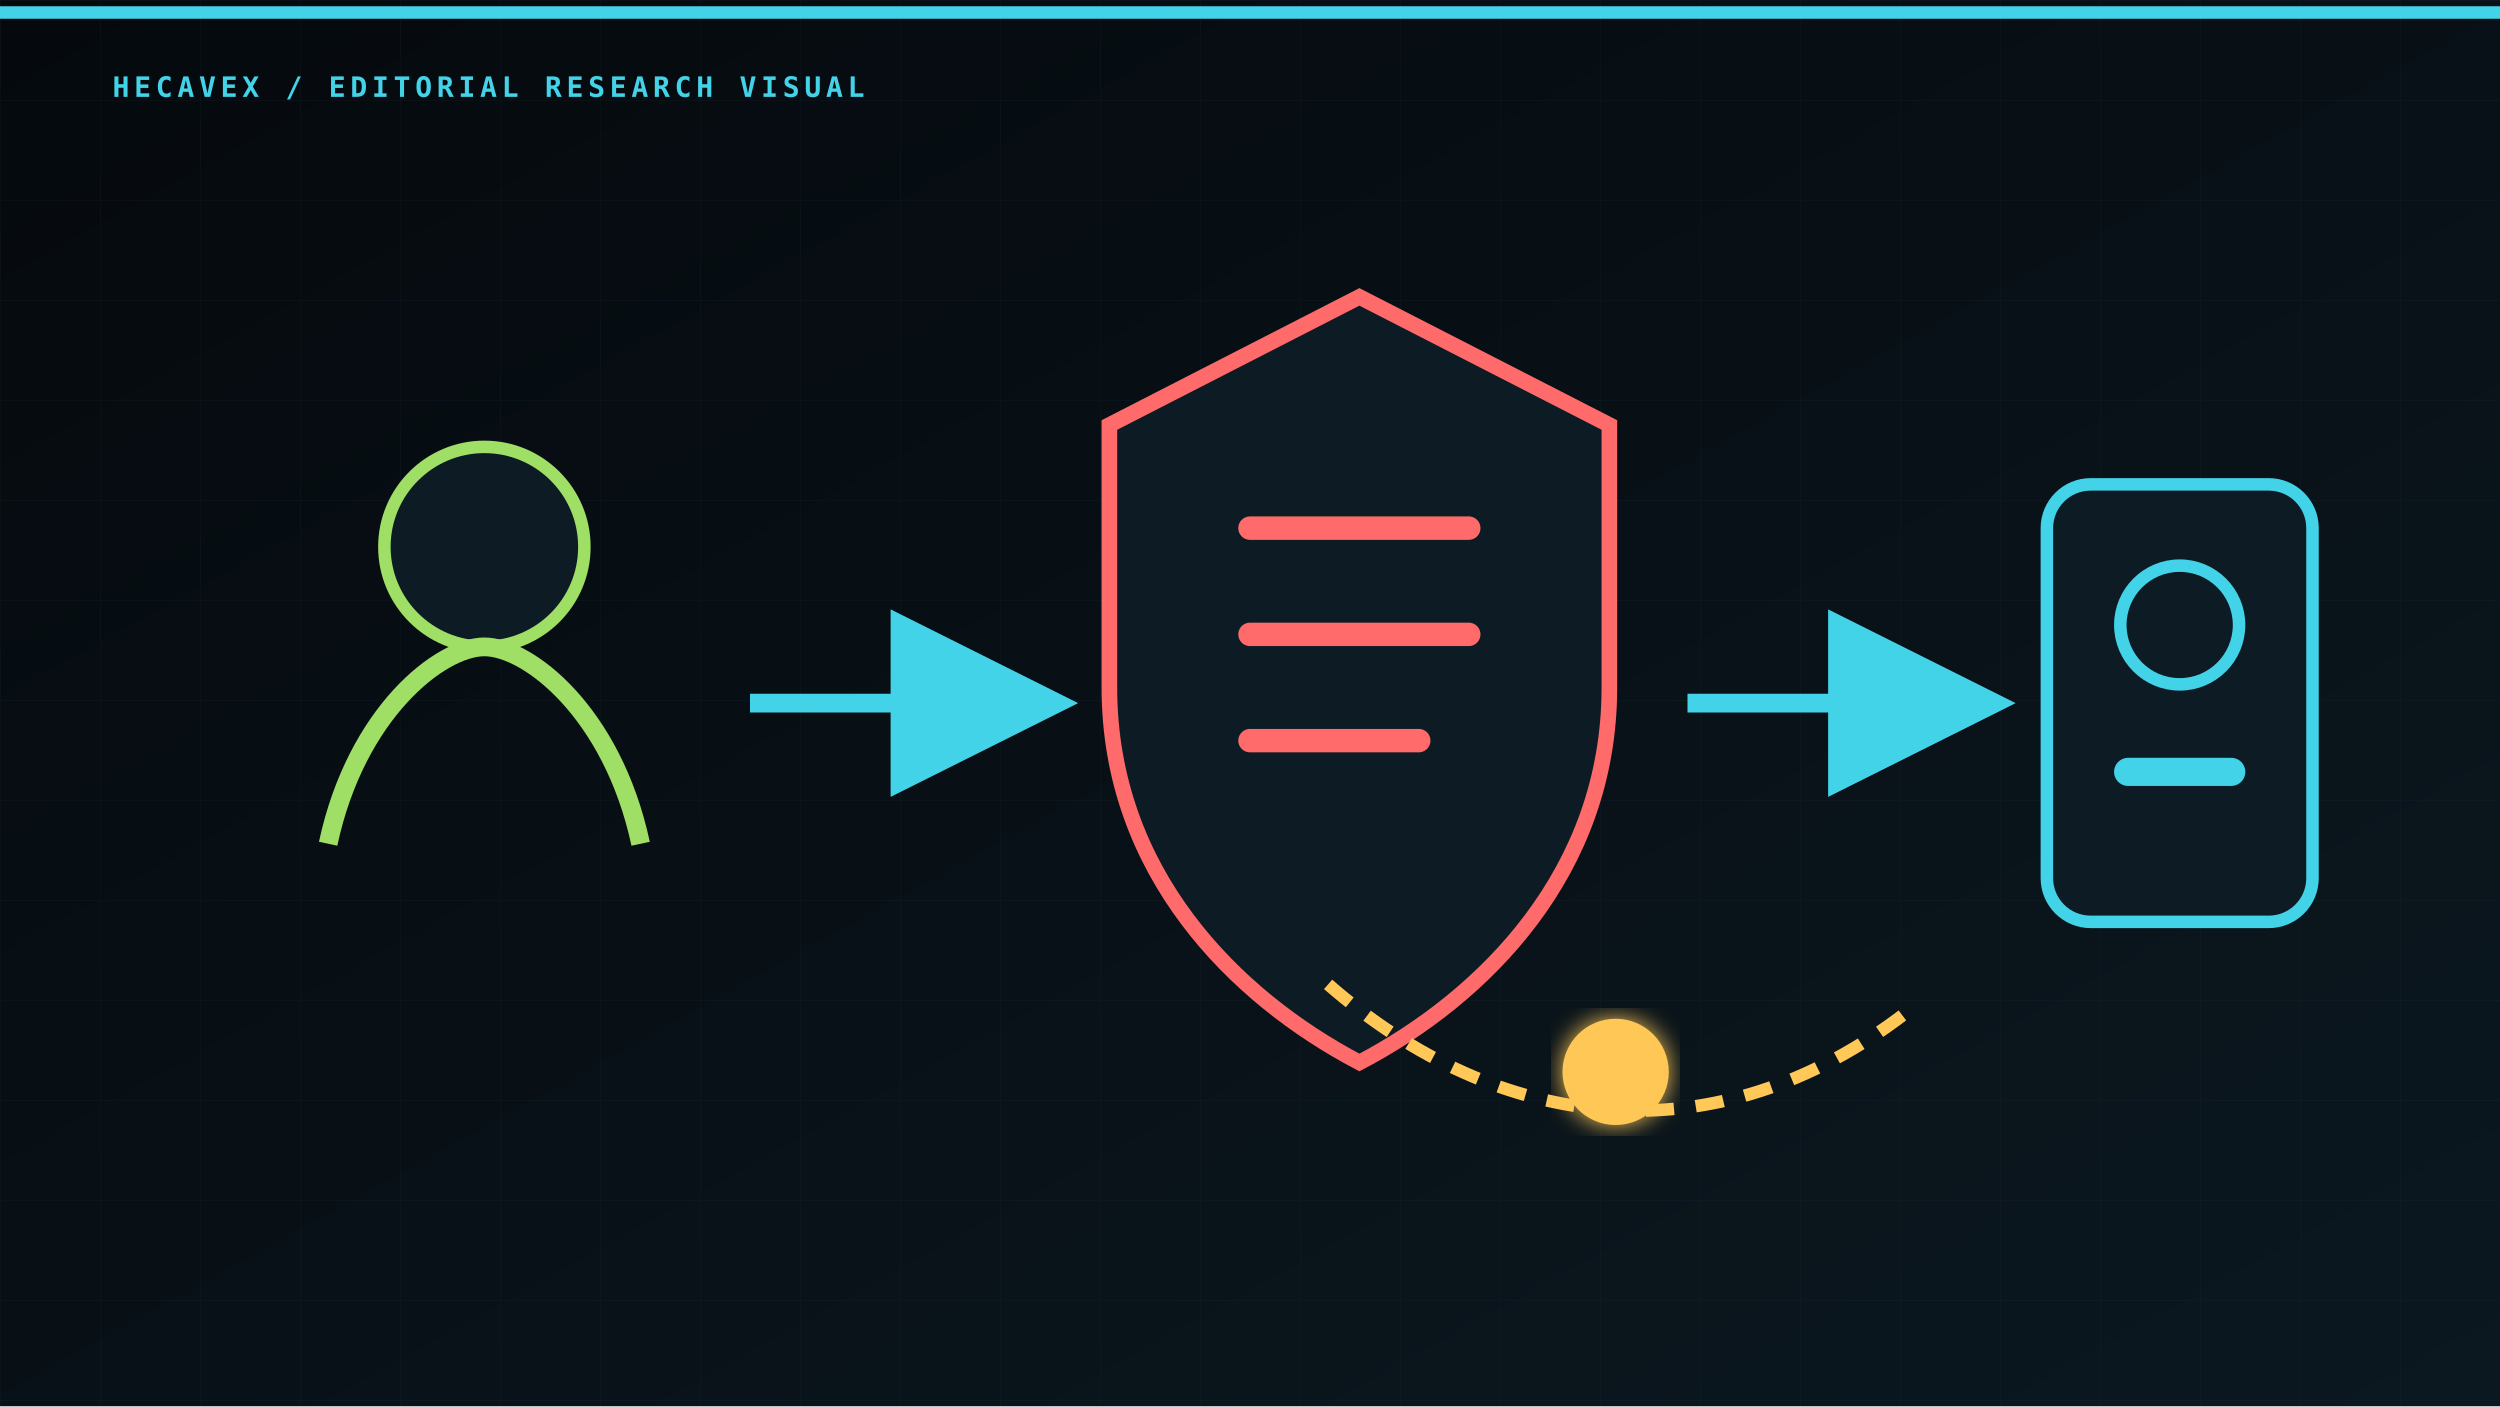
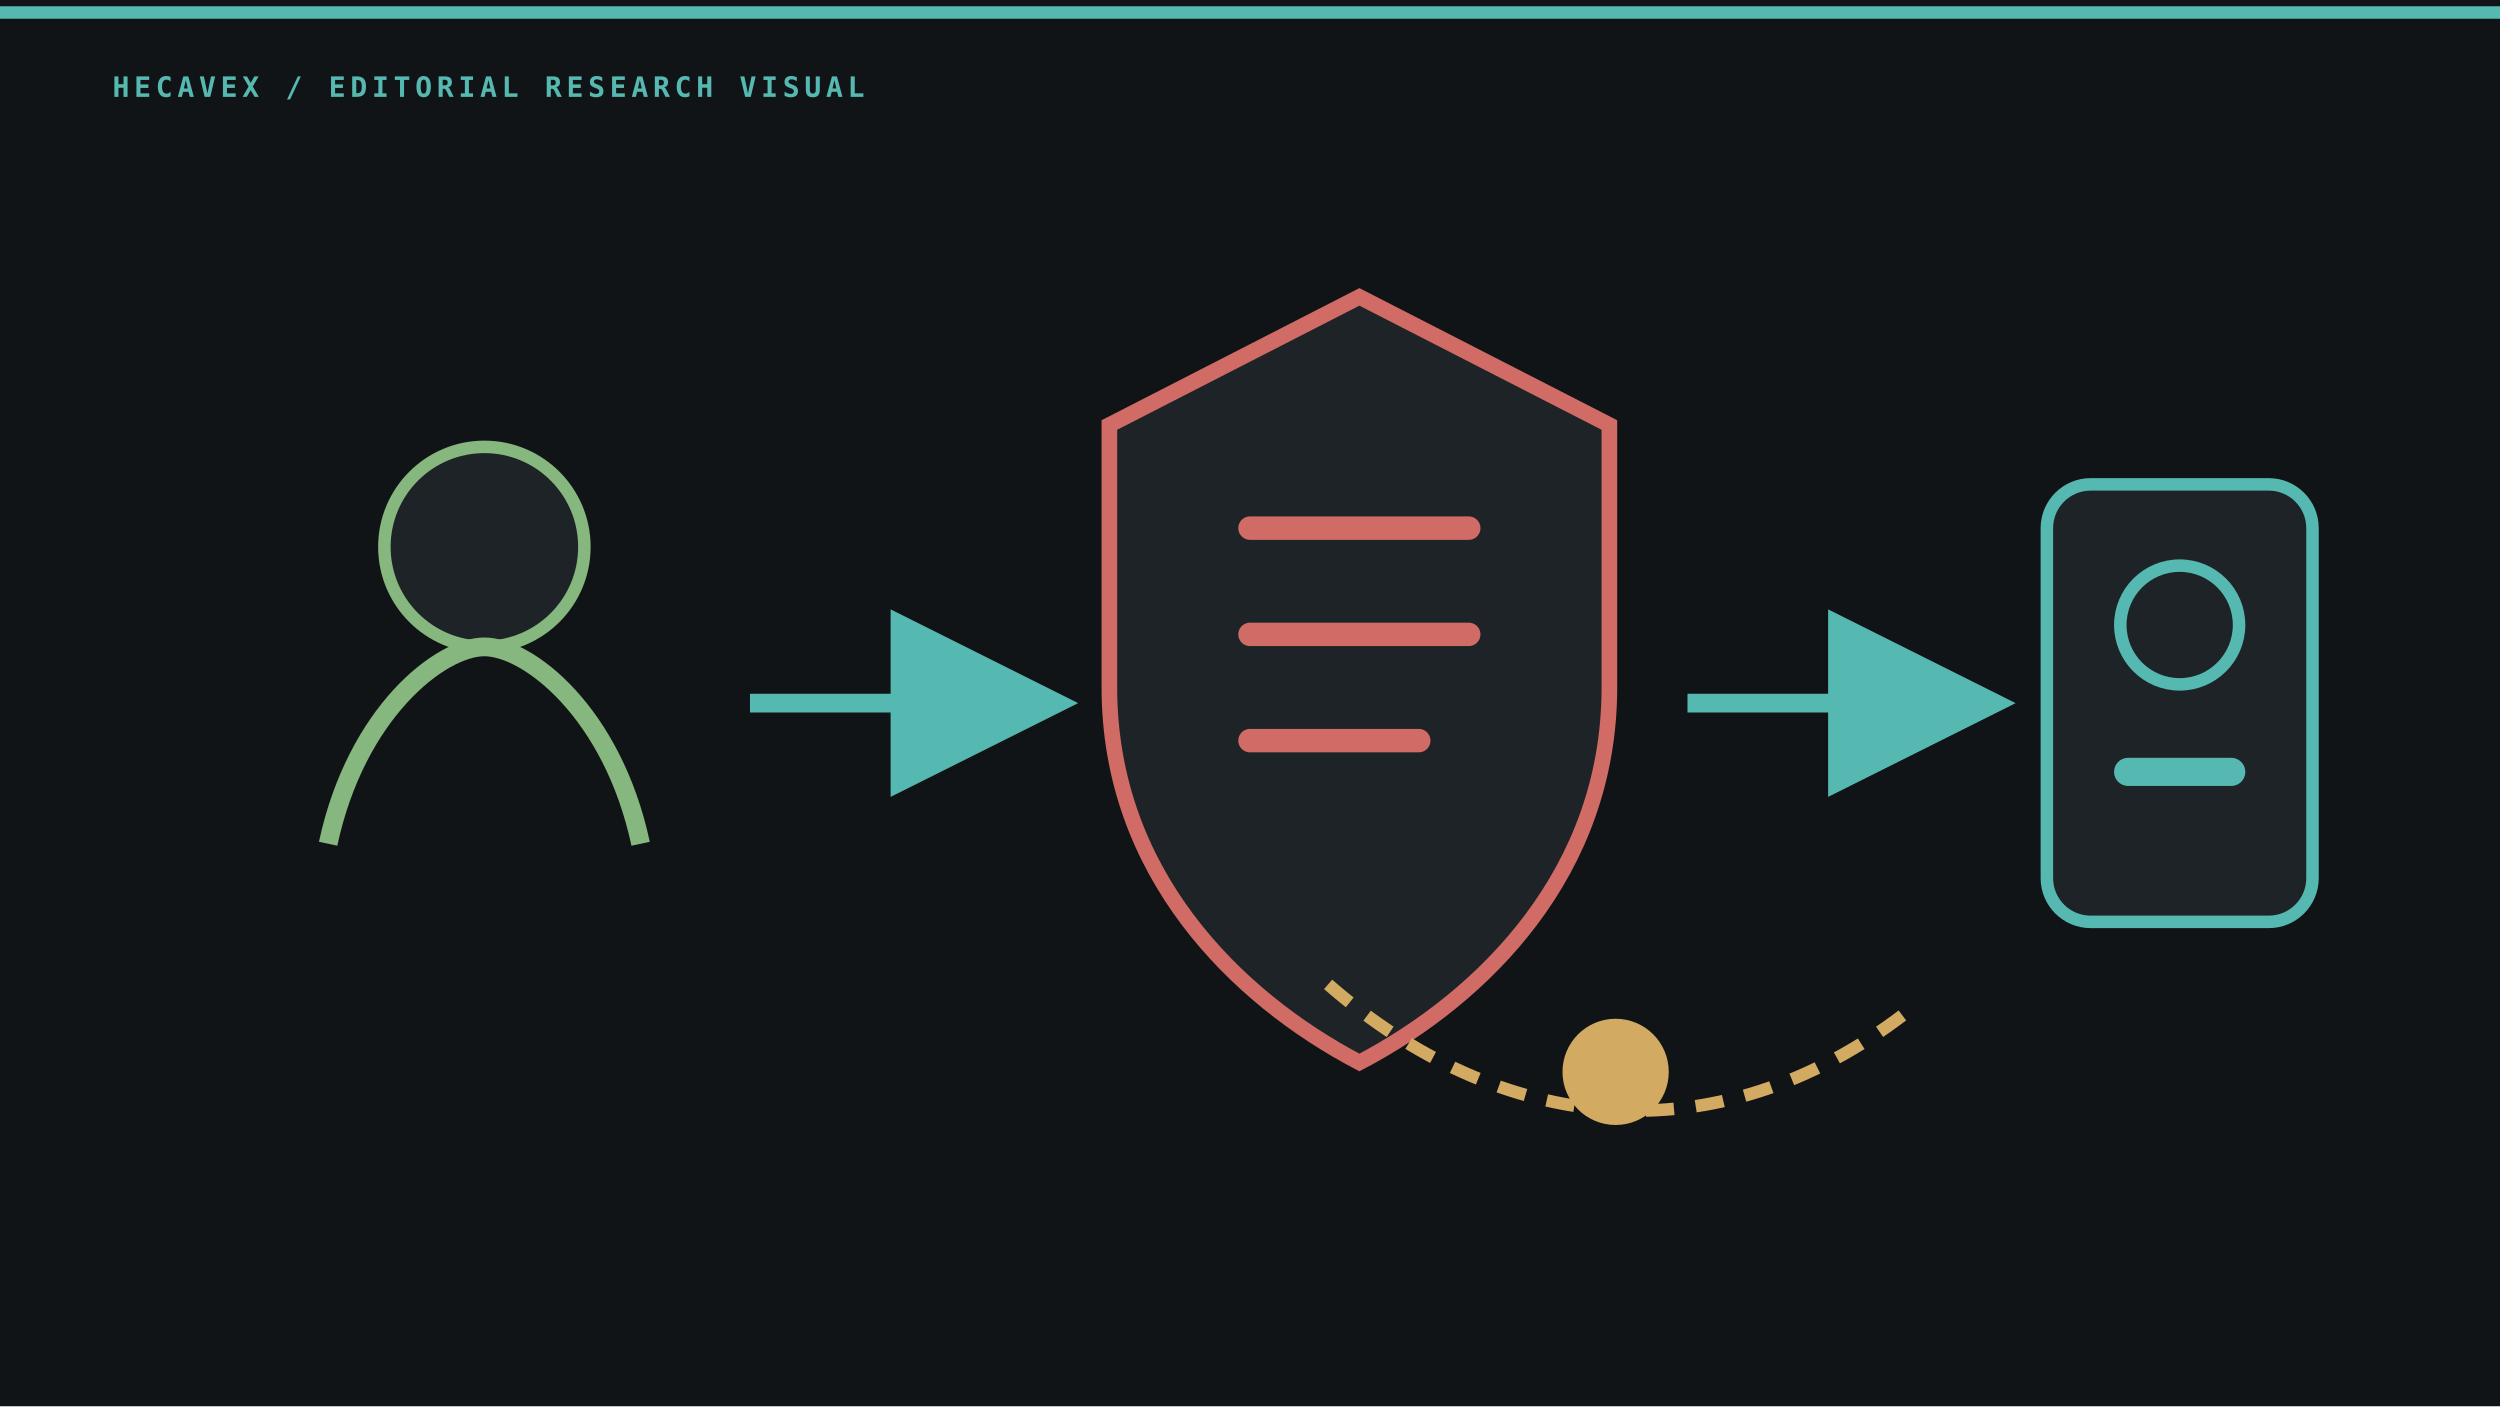
<svg xmlns="http://www.w3.org/2000/svg" width="1600" height="900" viewBox="0 0 1600 900" role="img" aria-labelledby="title desc">
  <defs>
-     <linearGradient id="bg" x1="0" y1="0" x2="1" y2="1">
-       <stop stop-color="#05090d" />
-       <stop offset="1" stop-color="#0b1820" />
-     </linearGradient>
-     <pattern id="grid" width="64" height="64" patternUnits="userSpaceOnUse">
-       <path d="M64 0H0V64" fill="none" stroke="#25414d" stroke-width="1" opacity=".28" />
-     </pattern>
-     <filter id="glow">
-       <feGaussianBlur stdDeviation="8" result="b" />
-       <feMerge>
-         <feMergeNode in="b" />
-         <feMergeNode in="SourceGraphic" />
-       </feMerge>
-     </filter>
    <marker id="arrow" viewBox="0 0 12 12" refX="10" refY="6" markerWidth="10" markerHeight="10" orient="auto">
-       <path d="M0 0 12 6 0 12Z" fill="#43d3e8" />
+       <path d="M0 0 12 6 0 12Z" fill="#55b9b1" />
    </marker>
    <style>
      .sans{font-family:Inter,Arial,sans-serif}.mono{font-family:'IBM Plex Mono',Consolas,monospace}
-       .title{font:700 52px Inter,Arial,sans-serif;fill:#f4f8fa;letter-spacing:-1.5px}
-       .subtitle{font:400 25px Inter,Arial,sans-serif;fill:#89a2af}
-       .eyebrow{font:600 18px 'IBM Plex Mono',Consolas,monospace;fill:#43d3e8;letter-spacing:3px}
-       .node-title{font:700 28px Inter,Arial,sans-serif;fill:#f4f8fa}
-       .node-copy{font:400 20px Inter,Arial,sans-serif;fill:#89a2af}
-       .node-code{font:600 18px 'IBM Plex Mono',Consolas,monospace;fill:#43d3e8}
-       .note{font:500 19px Inter,Arial,sans-serif;fill:#89a2af}
+       .title{font:700 52px Inter,Arial,sans-serif;fill:#ece9e1;letter-spacing:-1.5px}
+       .subtitle{font:400 25px Inter,Arial,sans-serif;fill:#8d969a}
+       .eyebrow{font:600 18px 'IBM Plex Mono',Consolas,monospace;fill:#55b9b1;letter-spacing:3px}
+       .node-title{font:700 28px Inter,Arial,sans-serif;fill:#ece9e1}
+       .node-copy{font:400 20px Inter,Arial,sans-serif;fill:#8d969a}
+       .node-code{font:600 18px 'IBM Plex Mono',Consolas,monospace;fill:#55b9b1}
+       .note{font:500 19px Inter,Arial,sans-serif;fill:#8d969a}
    </style>
  </defs>
-   <rect width="1600" height="900" fill="url(#bg)" />
-   <rect width="1600" height="900" fill="url(#grid)" opacity=".5" />
-   <path d="M0 8H1600" stroke="#43d3e8" stroke-width="8" />
+   <rect width="1600" height="900" fill="#111416" />
+   <path d="M0 8H1600" stroke="#55b9b1" stroke-width="8" />
  <text x="72" y="62" class="eyebrow">HECAVEX / EDITORIAL RESEARCH VISUAL</text>
  <g transform="translate(180 270)">
-     <circle cx="130" cy="80" r="64" fill="#0d1b24" stroke="#9fdf65" stroke-width="8" />
-     <path d="M30 270c18-84 72-126 100-126s82 42 100 126" fill="none" stroke="#9fdf65" stroke-width="12" />
+     <circle cx="130" cy="80" r="64" fill="#1d2326" stroke="#86b77e" stroke-width="8" />
+     <path d="M30 270c18-84 72-126 100-126s82 42 100 126" fill="none" stroke="#86b77e" stroke-width="12" />
  </g>
-   <path d="M480 450H670" stroke="#43d3e8" stroke-width="12" marker-end="url(#arrow)" />
+   <path d="M480 450H670" stroke="#55b9b1" stroke-width="12" marker-end="url(#arrow)" />
  <g transform="translate(690 190)">
-     <path d="M180 0 340 82v168c0 118-80 198-160 240C100 448 20 368 20 250V82Z" fill="#0d1b24" stroke="#ff6b6b" stroke-width="10" />
-     <path d="M110 148H250M110 216H250M110 284H218" stroke="#ff6b6b" stroke-width="15" stroke-linecap="round" />
+     <path d="M180 0 340 82v168c0 118-80 198-160 240C100 448 20 368 20 250V82Z" fill="#1d2326" stroke="#d06c65" stroke-width="10" />
+     <path d="M110 148H250M110 216H250M110 284H218" stroke="#d06c65" stroke-width="15" stroke-linecap="round" />
  </g>
-   <path d="M1080 450H1270" stroke="#43d3e8" stroke-width="12" marker-end="url(#arrow)" />
+   <path d="M1080 450H1270" stroke="#55b9b1" stroke-width="12" marker-end="url(#arrow)" />
  <g transform="translate(1310 310)">
-     <rect width="170" height="280" rx="28" fill="#0d1b24" stroke="#43d3e8" stroke-width="8" />
-     <circle cx="85" cy="90" r="38" fill="none" stroke="#43d3e8" stroke-width="8" />
-     <path d="M52 184H118" stroke="#43d3e8" stroke-width="18" stroke-linecap="round" />
+     <rect width="170" height="280" rx="28" fill="#1d2326" stroke="#55b9b1" stroke-width="8" />
+     <circle cx="85" cy="90" r="38" fill="none" stroke="#55b9b1" stroke-width="8" />
+     <path d="M52 184H118" stroke="#55b9b1" stroke-width="18" stroke-linecap="round" />
  </g>
-   <path d="M850 630c110 96 248 112 370 18" fill="none" stroke="#ffc857" stroke-width="8" stroke-dasharray="18 14" />
-   <circle cx="1034" cy="686" r="34" fill="#ffc857" filter="url(#glow)" />
+   <path d="M850 630c110 96 248 112 370 18" fill="none" stroke="#d2aa62" stroke-width="8" stroke-dasharray="18 14" />
+   <circle cx="1034" cy="686" r="34" fill="#d2aa62" />
</svg>
